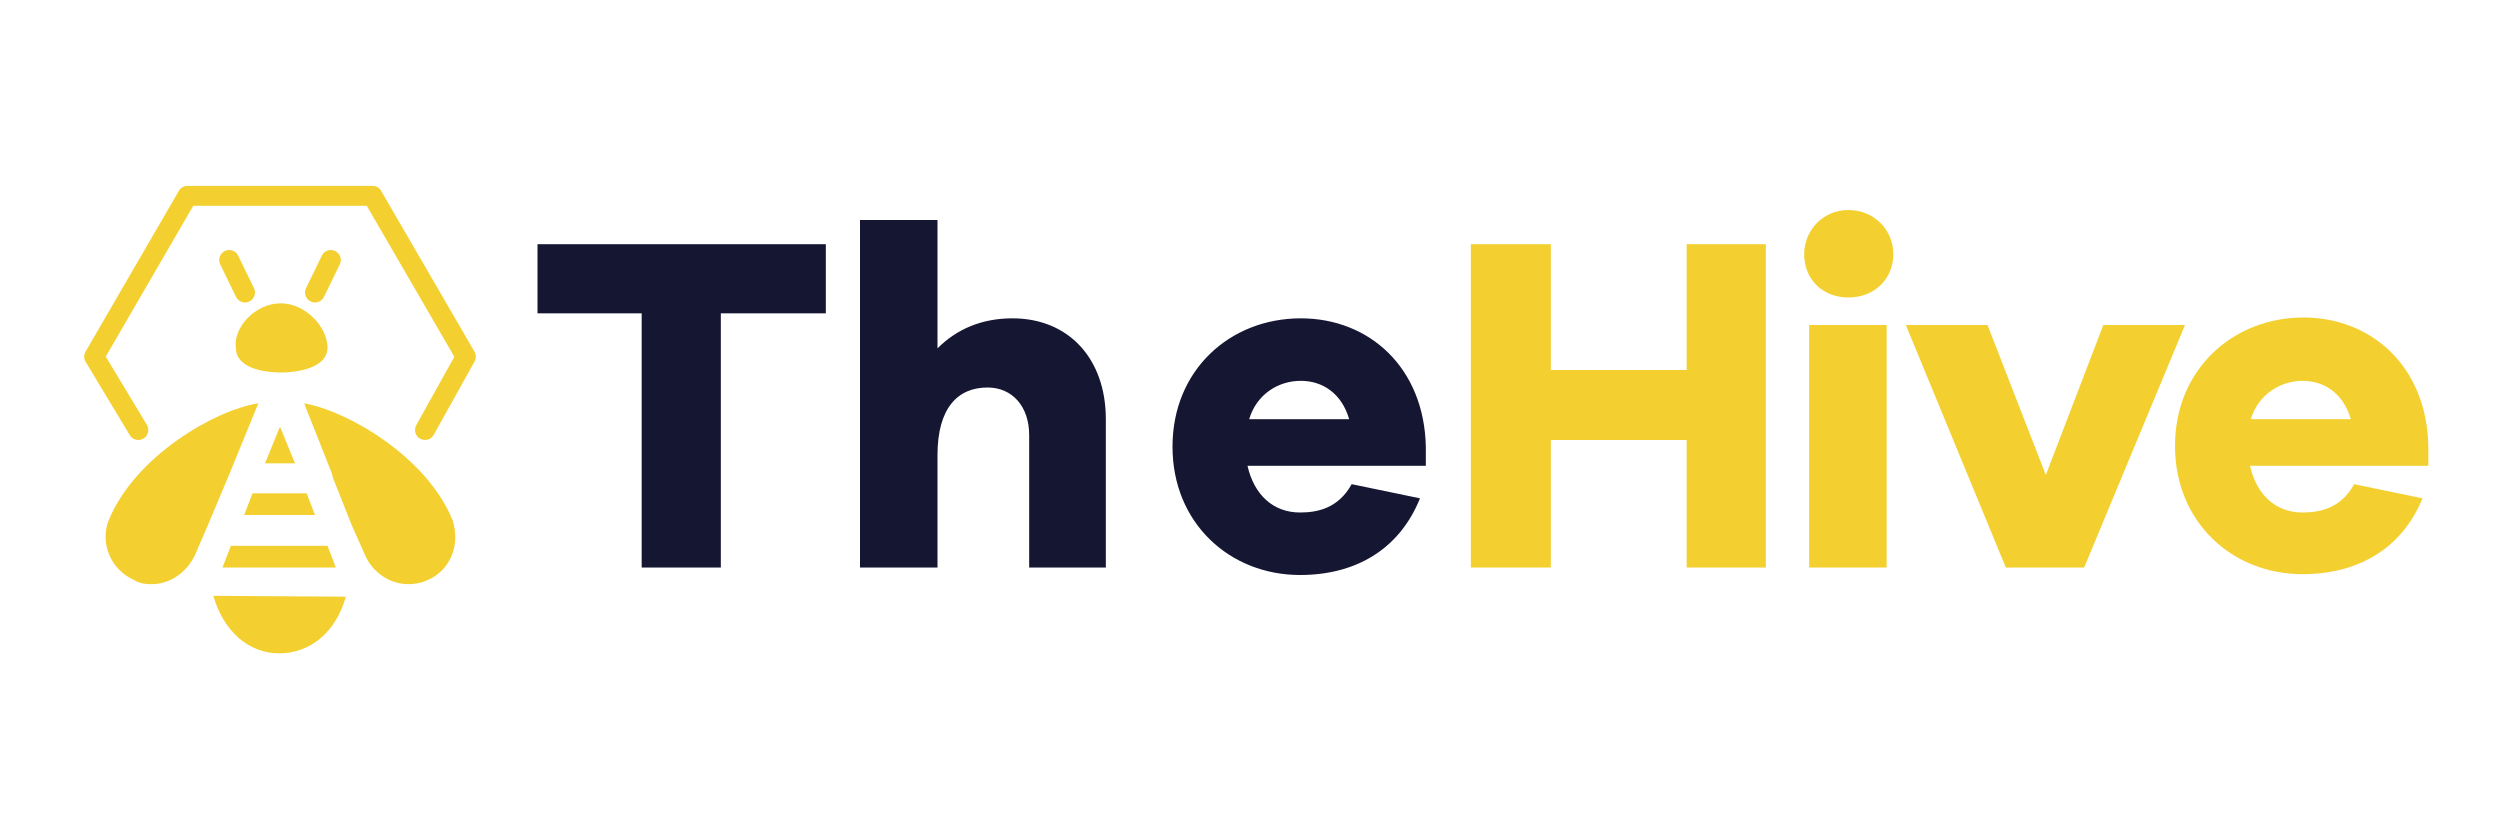
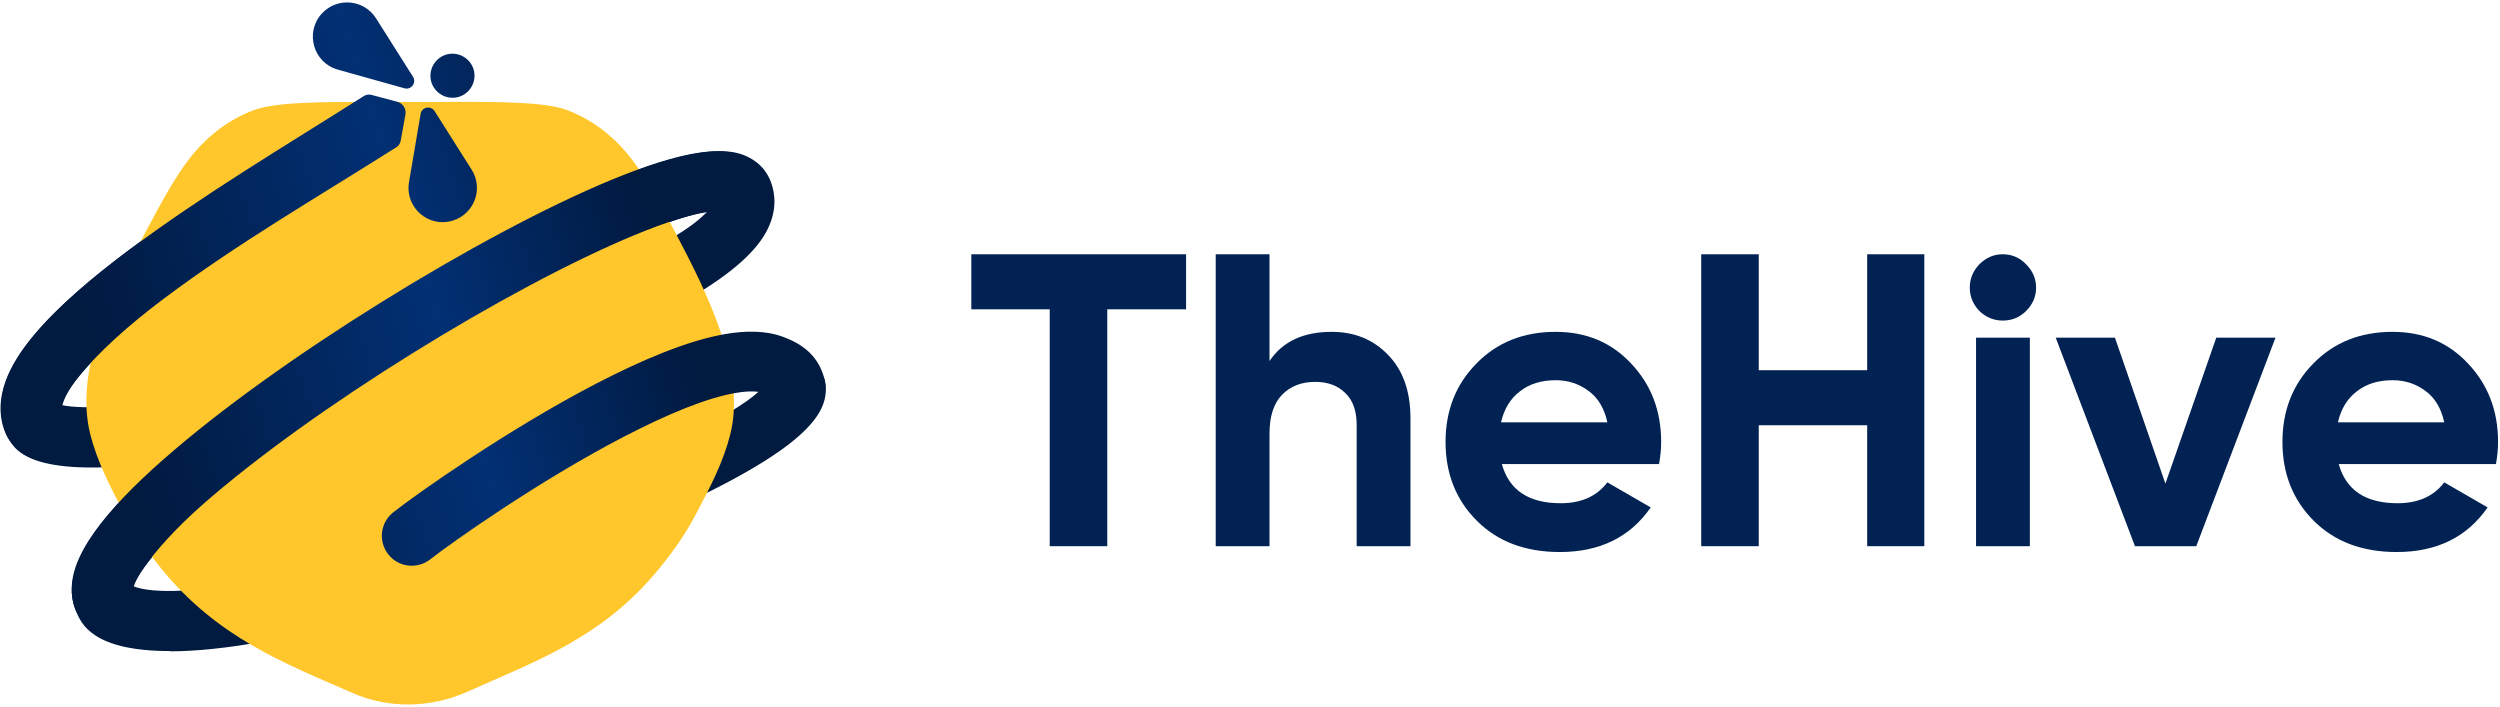
- <svg xmlns="http://www.w3.org/2000/svg" viewBox="0 0 300 100">
-   <path fill="#151632" d="M86.5 37.6v30.5H77V37.6H64.5v-8.3h34.6v8.3H86.5zm46.2 12.7v17.8h-9.2V52.2c0-3.4-2-5.7-5-5.7-3.6 0-6 2.5-6 8.1v13.5h-9.3V26.4h9.3v15.4c2.3-2.3 5.3-3.6 9-3.6 6.7 0 11.2 4.8 11.2 12.1zm38.3 5.6h-21.3c.8 3.5 3.1 5.6 6.3 5.6 2.1 0 4.6-.5 6.2-3.4l8.2 1.7C167.9 66 162.6 69 156 69c-8.4 0-15.3-6.2-15.3-15.4s6.9-15.4 15.4-15.4c8.2 0 14.8 5.9 15 15.4v2.3zm-21.1-5.6h12c-.9-3.1-3.2-4.6-5.8-4.6-2.7 0-5.3 1.6-6.2 4.6z" />
-   <path fill="#F3D02F" d="M211.9 68.1h-9.5V52.8h-16.3v15.3h-9.6V29.3h9.6v15.1h16.3V29.3h9.5v38.8zm15.3-37.6c0 3-2.3 5.2-5.4 5.2-3.1 0-5.3-2.2-5.3-5.2 0-2.8 2.2-5.3 5.3-5.3 3.1 0 5.4 2.4 5.4 5.3zm-10.1 37.6V39h9.3v29.1h-9.3zm33 0h-9.4l-12-29.1h9.8l7 18 6.9-18h9.8l-12.1 29.1zm41.2-12.2H270c.8 3.5 3.1 5.6 6.3 5.6 2.1 0 4.6-.5 6.2-3.4l8.2 1.7c-2.5 6.1-7.8 9.1-14.4 9.1-8.4 0-15.3-6.2-15.3-15.4s7-15.4 15.4-15.4c8.2 0 14.8 5.9 15 15.4v2.4zm-21.2-5.6h12c-.9-3.1-3.2-4.6-5.8-4.6-2.6 0-5.3 1.6-6.2 4.6zM33.7 36.4c3 0 5.6 2.9 5.6 5.3 0 2.8-4.6 3-5.5 3-1 0-5.5-.1-5.5-3-.3-2.4 2.3-5.3 5.4-5.3zm-6 29.1h11.6l1 2.6H26.7l1-2.6zm1.6-3.7l1-2.6h6.5l1 2.6h-8.5zm2.5-6.2l1.8-4.4 1.8 4.4h-3.6zM18.2 70.1c-.8 0-1.5-.1-2.1-.5-2.8-1.2-4.2-4.5-3-7.3 3.2-7.6 12.7-13.1 17.9-13.9l-3.4 8.3-2.6 6.2-1.6 3.7c-1 2.1-3 3.5-5.2 3.5zm15.3 8.3c-3.7 0-6.7-2.7-7.9-6.9l15.9.1c-1.2 4.3-4.3 6.8-8 6.8zm17.6-8.7c-.7.3-1.5.4-2.1.4-2.2 0-4.3-1.4-5.2-3.5L42.2 63l-2.3-5.8c0-.2-.1-.5-.2-.7l-3.2-8.1c5.2.9 14.7 6.4 17.8 14 1 3-.3 6.2-3.2 7.3z" />
-   <path fill="none" stroke="#F3D02F" stroke-width="2.394" stroke-linecap="round" stroke-miterlimit="10" d="M29.4 35.1l-1.9-3.9m10.3 3.9l1.9-3.9" />
-   <path fill="none" stroke="#F3D02F" stroke-width="2.394" stroke-linecap="round" stroke-linejoin="round" stroke-miterlimit="10" d="M51 51.6l4.9-8.8-11.2-19.3H22.5L11.3 42.8l5.3 8.8" />
+ <svg xmlns="http://www.w3.org/2000/svg" width="1001" height="283" viewBox="0 0 1001 283" fill="none">
+   <path d="M68.044 260.681C36.966 260.681 32.402 249.643 30.381 244.488C28.163 238.834 22.109 222.68 64.052 185.185C10.739 192.007 5.231 179.727 2.603 173.865C-12.557 139.755 51.823 96.549 131.109 47.785L142.126 41.013L154.91 61.631L143.844 68.453C119.284 83.562 85.629 104.281 59.908 124.393C31.154 146.88 25.849 158.149 24.939 162.242C32.165 163.809 54.855 164.213 104.327 153.399C156.578 115.752 263.759 51.777 296.151 61.53C302.164 63.349 306.611 67.392 308.683 72.9C310.351 77.397 311.361 84.472 306.763 92.911C286.651 129.901 163.602 164.82 114.585 175.988C68.296 209.946 55.259 228.744 53.541 234.758C56.724 236.122 68.65 239.154 104.327 232.383C187.909 216.515 298.172 169.064 306.763 153.298C313.018 141.818 326.889 143.422 330.21 152.136C332.484 163 327.38 176.442 275.483 201.001C244.759 215.555 204.938 230.462 166.23 241.933C118.628 256.032 88.004 260.782 68.195 260.782L68.044 260.681ZM283.113 84.775C266.336 87.352 225.455 105.645 179.267 133.135C233.692 115.6 272.804 96.145 283.113 84.775Z" fill="#011A40" />
+   <path d="M180.123 40.762C199.73 40.762 218.175 40.762 226.968 44.046C234.75 46.927 241.875 51.677 247.939 57.943C256.53 66.837 263.149 79.217 270.881 94.024C282.302 115.803 298.927 148.044 292.408 173.917C289.629 184.983 284.323 195.09 279.118 204.995C274.873 213.08 270.679 219.397 263.958 227.633C241.42 255.326 214.385 264.775 187.046 277.004C172.543 283.473 155.817 283.877 141.263 277.51C113.824 265.533 87.142 255.376 64.604 227.684C58.641 220.357 53.891 213.535 49.444 204.995C44.239 195.09 38.934 184.933 36.154 173.917C29.433 147.235 45.755 116.359 57.681 94.024C65.564 79.319 71.932 66.938 80.623 57.993C86.687 51.727 93.863 46.977 101.595 44.097C110.387 40.812 128.832 40.812 148.439 40.812H180.073L180.123 40.762Z" fill="#FFC72C" />
+   <path d="M135.26 27.874L161.942 35.353C164.671 36.111 166.844 33.129 165.378 30.754L150.572 7.357C145.771 -0.273 135.008 -1.233 128.893 5.387C121.97 12.916 125.407 25.095 135.26 27.874ZM173.716 35.05C171.089 30.956 172.352 25.499 176.445 22.871C180.538 20.243 185.996 21.507 188.624 25.6C191.251 29.693 189.988 35.151 185.895 37.778C181.802 40.406 176.344 39.143 173.716 35.05ZM168.41 45.611L163.761 72.95C162.043 83.056 171.594 91.394 181.347 88.312C189.937 85.633 193.677 75.527 188.826 67.896L174.02 44.499C172.504 42.124 168.865 42.832 168.41 45.611ZM162.346 45.864C162.751 43.59 161.336 41.366 159.112 40.76L148.702 37.98C147.692 37.728 146.58 37.879 145.721 38.435C113.935 58.598 81.392 77.851 51.224 100.44C36.266 111.658 22.42 123.432 13.122 134.701C8.473 140.31 4.48 146.374 2.206 152.691C-0.118 159.159 -0.826 166.638 2.409 173.915C5.087 179.979 12.162 182.657 18.226 179.979C24.29 177.301 26.968 170.226 24.29 164.162C24.29 164.061 24.437 163.364 25.296 160.888C26.256 158.21 28.378 154.572 32.118 150.074C39.597 141.029 51.022 130.507 65.575 119.592C95.289 97.306 127.478 78.761 158.708 58.952C159.618 58.396 160.224 57.486 160.426 56.425L162.346 45.813V45.864ZM308.084 73C306.725 66.267 299.999 62.843 294.794 61.478C289.993 60.215 284.788 60.417 279.988 61.125C270.285 62.54 258.107 66.532 244.968 71.939C218.438 82.904 184.834 100.995 152.442 121.158C119.999 141.321 88.163 163.909 65.171 184.173C53.75 194.229 44.099 204.134 37.681 213.179C34.497 217.677 31.768 222.477 30.151 227.328C28.585 232.18 27.877 238.092 30.151 243.954C32.577 250.119 39.41 252.94 45.665 250.776C52.167 248.526 52.45 237.718 53.377 234.937C53.932 233.269 55.196 230.692 57.621 227.256C62.472 220.434 70.123 211.764 80.988 202.163C102.616 183.112 133.239 161.282 165.025 141.523C196.81 121.765 229.202 104.432 254.064 94.123C266.647 88.918 276.602 85.835 283.323 84.875C285.142 84.623 286.456 84.572 287.315 84.572C290.448 88.564 295.906 90.282 300.908 88.463C308.199 85.796 309.402 79.525 308.084 73ZM330.205 152.088C327.931 142.992 322.132 138.137 313.896 135.004C306.518 132.174 298.18 132.427 290.499 133.741C275.035 136.369 256.49 144.403 238.803 153.55C203.177 172.045 166.793 197.766 157.445 205.144C152.24 209.238 151.381 216.767 155.474 221.972C159.567 227.177 167.096 228.036 172.301 223.943C180.639 217.373 215.76 192.511 249.87 174.824C267.102 165.88 282.919 159.311 294.541 157.34C300.403 156.329 303.738 156.734 305.305 157.34C306.012 157.643 306.467 157.795 306.922 159.513C308.488 165.931 315.007 169.872 321.425 168.255C327.843 166.689 331.822 158.505 330.205 152.088Z" fill="url(#paint0_linear_492_30785)" />
+   <path d="M936.434 185.799C939.328 196.263 947.176 201.495 959.978 201.495C968.215 201.495 974.449 198.712 978.679 193.146L996.044 203.165C987.807 215.075 975.673 221.031 959.644 221.031C945.84 221.031 934.764 216.857 926.415 208.508C918.067 200.159 913.892 189.639 913.892 176.949C913.892 164.37 918.011 153.907 926.248 145.558C934.486 137.098 945.061 132.868 957.974 132.868C970.219 132.868 980.293 137.098 988.196 145.558C996.211 154.018 1000.22 164.482 1000.22 176.949C1000.22 179.732 999.94 182.682 999.384 185.799H936.434ZM936.1 169.101H978.679C977.454 163.424 974.894 159.194 970.998 156.411C967.213 153.628 962.872 152.237 957.974 152.237C952.185 152.237 947.399 153.74 943.614 156.745C939.829 159.64 937.325 163.758 936.1 169.101Z" fill="#012253" />
+   <path d="M887.398 135.205H911.108L879.383 218.693H854.838L823.112 135.205H846.823L867.027 193.647L887.398 135.205Z" fill="#012253" />
+   <path d="M801.895 128.359C798.333 128.359 795.216 127.079 792.544 124.519C789.984 121.847 788.704 118.73 788.704 115.168C788.704 111.606 789.984 108.489 792.544 105.817C795.216 103.146 798.333 101.81 801.895 101.81C805.568 101.81 808.685 103.146 811.245 105.817C813.917 108.489 815.253 111.606 815.253 115.168C815.253 118.73 813.917 121.847 811.245 124.519C808.685 127.079 805.568 128.359 801.895 128.359ZM791.208 218.693V135.205H812.748V218.693H791.208Z" fill="#012253" />
+   <path d="M747.621 101.81H770.497V218.693H747.621V170.27H704.207V218.693H681.165V101.81H704.207V148.229H747.621V101.81Z" fill="#012253" />
+   <path d="M601.341 185.799C604.235 196.263 612.083 201.495 624.885 201.495C633.122 201.495 639.356 198.712 643.586 193.146L660.952 203.165C652.714 215.075 640.581 221.031 624.551 221.031C610.748 221.031 599.671 216.857 591.323 208.508C582.974 200.159 578.8 189.639 578.8 176.949C578.8 164.37 582.918 153.907 591.156 145.558C599.393 137.098 609.968 132.868 622.881 132.868C635.126 132.868 645.2 137.098 653.104 145.558C661.119 154.018 665.126 164.482 665.126 176.949C665.126 179.732 664.848 182.682 664.291 185.799H601.341ZM601.007 169.101H643.586C642.362 163.424 639.801 159.194 635.905 156.411C632.12 153.628 627.779 152.237 622.881 152.237C617.093 152.237 612.306 153.74 608.521 156.745C604.736 159.64 602.232 163.758 601.007 169.101Z" fill="#012253" />
+   <path d="M533.19 132.868C542.318 132.868 549.832 135.929 555.732 142.051C561.743 148.174 564.749 156.634 564.749 167.432V218.693H543.209V170.103C543.209 164.537 541.706 160.307 538.701 157.413C535.695 154.408 531.688 152.905 526.678 152.905C521.112 152.905 516.66 154.63 513.32 158.081C509.981 161.532 508.311 166.708 508.311 173.61V218.693H486.771V101.81H508.311V144.556C513.543 136.764 521.836 132.868 533.19 132.868Z" fill="#012253" />
+   <path d="M474.909 101.81V123.851H443.351V218.693H420.308V123.851H388.917V101.81H474.909Z" fill="#012253" />
+   <defs>
+     <linearGradient id="paint0_linear_492_30785" x1="50.81" y1="177.818" x2="878.385" y2="-87.691" gradientUnits="userSpaceOnUse">
+       <stop stop-color="#011A40" />
+       <stop offset="0.155" stop-color="#023074" />
+       <stop offset="0.26" stop-color="#011A40" />
+     </linearGradient>
+   </defs>
</svg>
